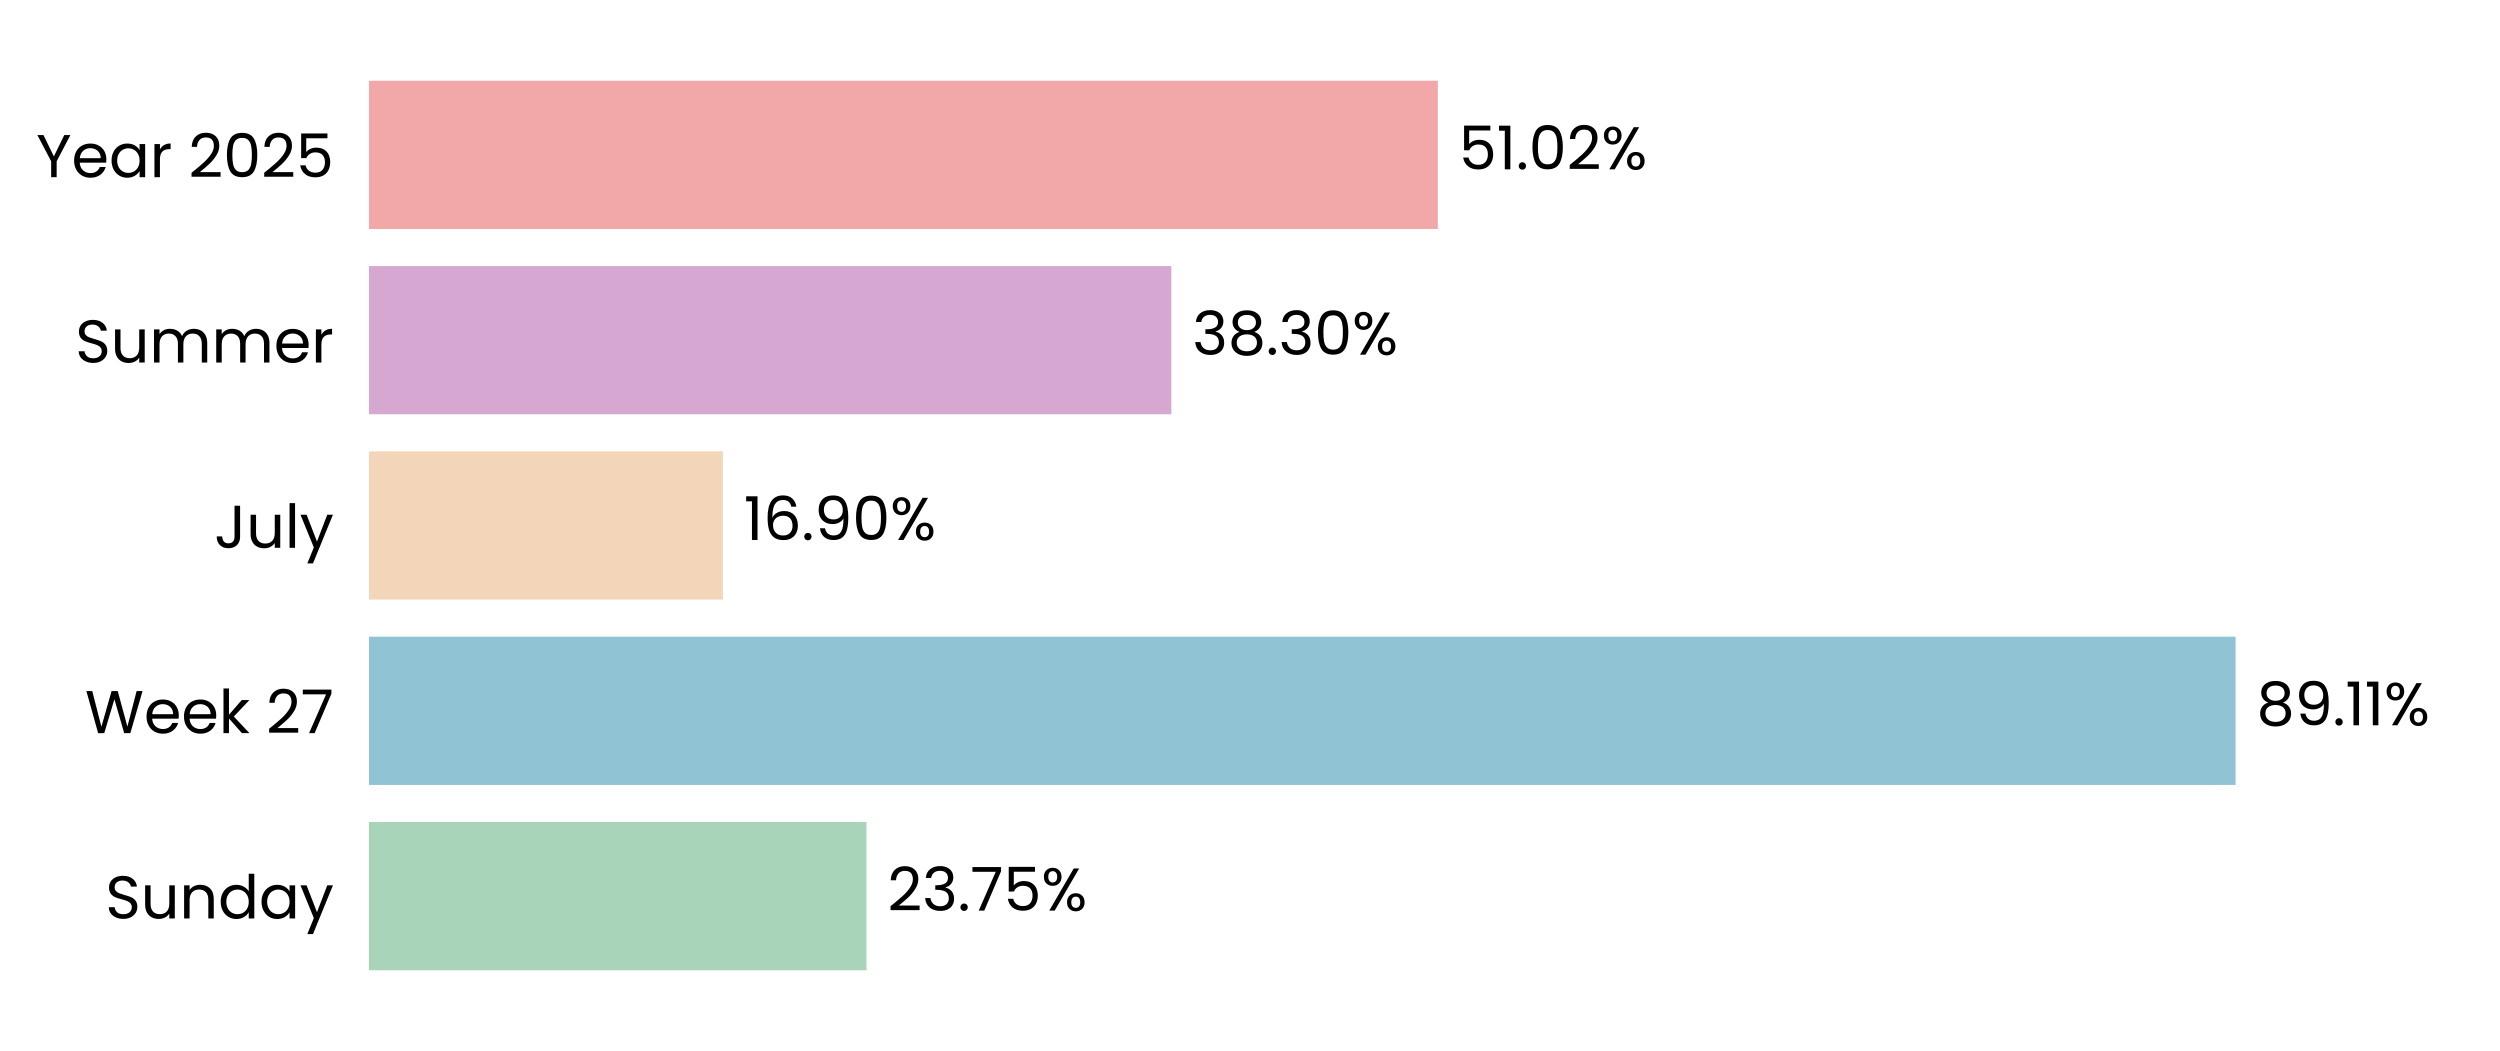
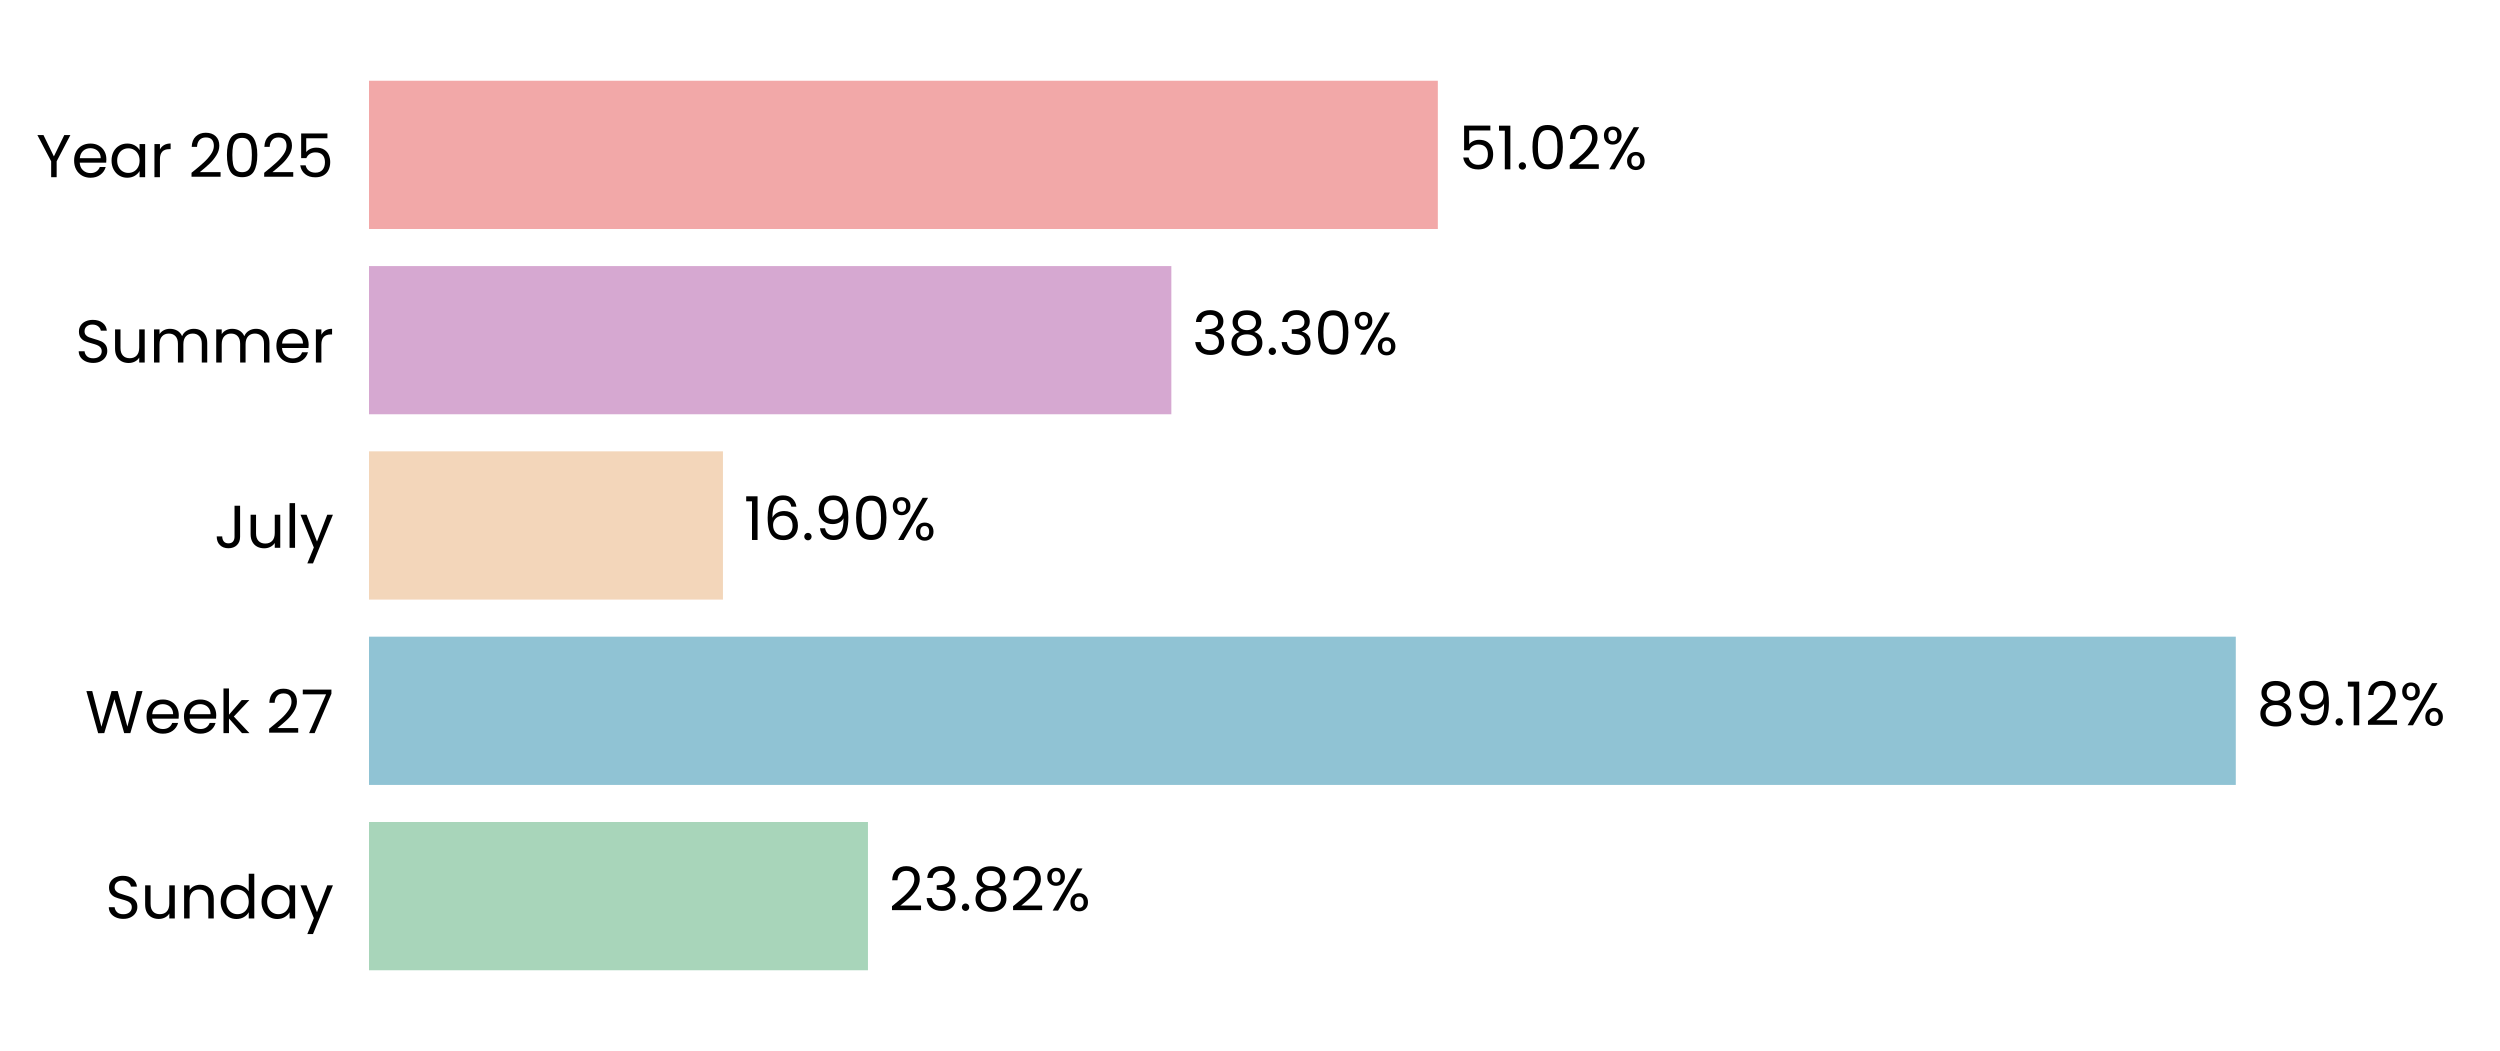
<svg xmlns="http://www.w3.org/2000/svg" xmlns:xlink="http://www.w3.org/1999/xlink" width="496.691pt" height="208.8pt" viewBox="0 0 496.691 208.8" version="1.1">
  <defs>
    <style type="text/css">*{stroke-linejoin: round; stroke-linecap: butt}</style>
  </defs>
  <g id="figure_1">
    <g id="patch_1">
      <path d="M 0 208.8  L 496.691 208.8  L 496.691 0  L 0 0  L 0 208.8  z " style="fill: none" />
    </g>
    <g id="axes_1">
      <g id="patch_2">
        <path d="M 73.311 201.6  L 489.491 201.6  L 489.491 7.2  L 73.311 7.2  L 73.311 201.6  z " style="fill: none" />
      </g>
      <g id="patch_3">
-         <path d="M 73.311 192.764  L 172.154 192.764  L 172.154 163.309  L 73.311 163.309  z " clip-path="url(#pddbdec8e97)" style="fill: #a8d5ba" />
+         <path d="M 73.311 192.764  L 172.443 192.764  L 172.443 163.309  L 73.311 163.309  z " clip-path="url(#pffcc55dd16)" style="fill: #a8d5ba" />
      </g>
      <g id="patch_4">
-         <path d="M 73.311 155.945  L 444.157 155.945  L 444.157 126.491  L 73.311 126.491  z " clip-path="url(#pddbdec8e97)" style="fill: #90c3d4" />
+         <path d="M 73.311 155.945  L 444.199 155.945  L 444.199 126.491  L 73.311 126.491  z " clip-path="url(#pffcc55dd16)" style="fill: #90c3d4" />
      </g>
      <g id="patch_5">
-         <path d="M 73.311 119.127  L 143.626 119.127  L 143.626 89.673  L 73.311 89.673  z " clip-path="url(#pddbdec8e97)" style="fill: #f3d6ba" />
+         <path d="M 73.311 119.127  L 143.635 119.127  L 143.635 89.673  L 73.311 89.673  z " clip-path="url(#pffcc55dd16)" style="fill: #f3d6ba" />
      </g>
      <g id="patch_6">
-         <path d="M 73.311 82.309  L 232.715 82.309  L 232.715 52.855  L 73.311 52.855  z " clip-path="url(#pddbdec8e97)" style="fill: #d6a8d1" />
+         <path d="M 73.311 82.309  L 232.718 82.309  L 232.718 52.855  L 73.311 52.855  z " clip-path="url(#pffcc55dd16)" style="fill: #d6a8d1" />
      </g>
      <g id="patch_7">
-         <path d="M 73.311 45.491  L 285.663 45.491  L 285.663 16.036  L 73.311 16.036  z " clip-path="url(#pddbdec8e97)" style="fill: #f2a8a8" />
+         <path d="M 73.311 45.491  L 285.664 45.491  L 285.664 16.036  L 73.311 16.036  z " clip-path="url(#pffcc55dd16)" style="fill: #f2a8a8" />
      </g>
      <g id="matplotlib.axis_1">
        <g id="ytick_1">
          <g id="text_1">
            <g transform="translate(20.92875 182.4764) scale(0.12 -0.12)">
              <defs>
                <path id="Poppins-Regular-53" d="M 1907 -45  Q 1466 -45 1117 112  Q 768 269 569 547  Q 371 826 365 1190  L 986 1190  Q 1018 877 1245 662  Q 1472 448 1907 448  Q 2323 448 2563 656  Q 2803 864 2803 1190  Q 2803 1446 2662 1606  Q 2522 1766 2310 1849  Q 2099 1933 1741 2029  Q 1299 2144 1033 2259  Q 768 2374 579 2620  Q 390 2867 390 3283  Q 390 3648 576 3929  Q 762 4211 1098 4364  Q 1434 4518 1869 4518  Q 2496 4518 2896 4204  Q 3296 3891 3347 3373  L 2707 3373  Q 2675 3629 2438 3824  Q 2202 4019 1811 4019  Q 1446 4019 1216 3830  Q 986 3642 986 3302  Q 986 3059 1123 2905  Q 1261 2752 1462 2672  Q 1664 2592 2029 2490  Q 2470 2368 2739 2249  Q 3008 2131 3200 1884  Q 3392 1638 3392 1216  Q 3392 890 3219 602  Q 3046 314 2707 134  Q 2368 -45 1907 -45  z " transform="scale(0.015625)" />
                <path id="Poppins-Regular-75" d="M 3603 3507  L 3603 0  L 3021 0  L 3021 518  Q 2854 250 2556 99  Q 2259 -51 1901 -51  Q 1491 -51 1164 118  Q 838 288 649 627  Q 461 966 461 1453  L 461 3507  L 1037 3507  L 1037 1530  Q 1037 1011 1299 732  Q 1562 454 2016 454  Q 2483 454 2752 742  Q 3021 1030 3021 1581  L 3021 3507  L 3603 3507  z " transform="scale(0.015625)" />
                <path id="Poppins-Regular-6e" d="M 2202 3571  Q 2842 3571 3238 3184  Q 3635 2797 3635 2067  L 3635 0  L 3059 0  L 3059 1984  Q 3059 2509 2796 2787  Q 2534 3066 2080 3066  Q 1619 3066 1347 2778  Q 1075 2490 1075 1939  L 1075 0  L 493 0  L 493 3507  L 1075 3507  L 1075 3008  Q 1248 3277 1545 3424  Q 1843 3571 2202 3571  z " transform="scale(0.015625)" />
                <path id="Poppins-Regular-64" d="M 275 1766  Q 275 2304 492 2710  Q 710 3117 1091 3341  Q 1472 3565 1946 3565  Q 2355 3565 2707 3376  Q 3059 3187 3245 2880  L 3245 4736  L 3834 4736  L 3834 0  L 3245 0  L 3245 659  Q 3072 346 2733 144  Q 2394 -58 1939 -58  Q 1472 -58 1091 172  Q 710 403 492 819  Q 275 1235 275 1766  z M 3245 1760  Q 3245 2157 3085 2451  Q 2925 2746 2653 2902  Q 2381 3059 2054 3059  Q 1728 3059 1459 2905  Q 1190 2752 1030 2457  Q 870 2163 870 1766  Q 870 1363 1030 1065  Q 1190 768 1459 611  Q 1728 454 2054 454  Q 2381 454 2653 611  Q 2925 768 3085 1065  Q 3245 1363 3245 1760  z " transform="scale(0.015625)" />
                <path id="Poppins-Regular-61" d="M 275 1766  Q 275 2304 492 2710  Q 710 3117 1091 3341  Q 1472 3565 1939 3565  Q 2400 3565 2739 3366  Q 3078 3168 3245 2867  L 3245 3507  L 3834 3507  L 3834 0  L 3245 0  L 3245 653  Q 3072 346 2729 144  Q 2387 -58 1933 -58  Q 1466 -58 1088 172  Q 710 403 492 819  Q 275 1235 275 1766  z M 3245 1760  Q 3245 2157 3085 2451  Q 2925 2746 2653 2902  Q 2381 3059 2054 3059  Q 1728 3059 1459 2905  Q 1190 2752 1030 2457  Q 870 2163 870 1766  Q 870 1363 1030 1065  Q 1190 768 1459 611  Q 1728 454 2054 454  Q 2381 454 2653 611  Q 2925 768 3085 1065  Q 3245 1363 3245 1760  z " transform="scale(0.015625)" />
                <path id="Poppins-Regular-79" d="M 3514 3507  L 1402 -1651  L 800 -1651  L 1491 38  L 77 3507  L 723 3507  L 1824 666  L 2912 3507  L 3514 3507  z " transform="scale(0.015625)" />
              </defs>
              <use xlink:href="#Poppins-Regular-53" />
              <use xlink:href="#Poppins-Regular-75" transform="translate(58.7 0)" />
              <use xlink:href="#Poppins-Regular-6e" transform="translate(122.7 0)" />
              <use xlink:href="#Poppins-Regular-64" transform="translate(186.7 0)" />
              <use xlink:href="#Poppins-Regular-61" transform="translate(254.3 0)" />
              <use xlink:href="#Poppins-Regular-79" transform="translate(321.8999 0)" />
            </g>
          </g>
        </g>
        <g id="ytick_2">
          <g id="text_2">
            <g transform="translate(16.88437 145.6582) scale(0.12 -0.12)">
              <defs>
                <path id="Poppins-Regular-57" d="M 6099 4461  L 4806 0  L 4154 0  L 3117 3590  L 2042 0  L 1395 -6  L 147 4461  L 768 4461  L 1741 678  L 2816 4461  L 3469 4461  L 4493 691  L 5472 4461  L 6099 4461  z " transform="scale(0.015625)" />
                <path id="Poppins-Regular-65" d="M 3693 1888  Q 3693 1722 3674 1536  L 870 1536  Q 902 1018 1225 726  Q 1549 435 2010 435  Q 2387 435 2640 611  Q 2893 787 2995 1082  L 3622 1082  Q 3482 576 3059 259  Q 2637 -58 2010 -58  Q 1510 -58 1116 166  Q 723 390 499 803  Q 275 1216 275 1760  Q 275 2304 492 2713  Q 710 3123 1104 3344  Q 1498 3565 2010 3565  Q 2509 3565 2893 3347  Q 3277 3130 3485 2749  Q 3693 2368 3693 1888  z M 3091 2010  Q 3091 2342 2944 2582  Q 2797 2822 2544 2947  Q 2291 3072 1984 3072  Q 1542 3072 1232 2790  Q 922 2509 877 2010  L 3091 2010  z " transform="scale(0.015625)" />
                <path id="Poppins-Regular-6b" d="M 2451 0  L 1075 1549  L 1075 0  L 493 0  L 493 4736  L 1075 4736  L 1075 1952  L 2426 3507  L 3238 3507  L 1587 1760  L 3245 0  L 2451 0  z " transform="scale(0.015625)" />
                <path id="Poppins-Regular-20" transform="scale(0.015625)" />
                <path id="Poppins-Regular-32" d="M 326 467  Q 1139 1120 1600 1539  Q 2061 1958 2377 2416  Q 2694 2874 2694 3315  Q 2694 3731 2492 3971  Q 2291 4211 1843 4211  Q 1408 4211 1168 3939  Q 928 3667 909 3213  L 346 3213  Q 371 3930 780 4320  Q 1190 4710 1837 4710  Q 2496 4710 2883 4345  Q 3270 3981 3270 3341  Q 3270 2810 2953 2307  Q 2637 1805 2233 1424  Q 1830 1043 1203 538  L 3405 538  L 3405 51  L 326 51  L 326 467  z " transform="scale(0.015625)" />
                <path id="Poppins-Regular-37" d="M 3245 4173  L 1466 0  L 877 0  L 2682 4115  L 211 4115  L 211 4614  L 3245 4614  L 3245 4173  z " transform="scale(0.015625)" />
              </defs>
              <use xlink:href="#Poppins-Regular-57" />
              <use xlink:href="#Poppins-Regular-65" transform="translate(97.59999 0)" />
              <use xlink:href="#Poppins-Regular-65" transform="translate(159.6 0)" />
              <use xlink:href="#Poppins-Regular-6b" transform="translate(221.6 0)" />
              <use xlink:href="#Poppins-Regular-20" transform="translate(273.0999 0)" />
              <use xlink:href="#Poppins-Regular-32" transform="translate(299.7999 0)" />
              <use xlink:href="#Poppins-Regular-37" transform="translate(357.2999 0)" />
            </g>
          </g>
        </g>
        <g id="ytick_3">
          <g id="text_3">
            <g transform="translate(42.56437 108.84) scale(0.12 -0.12)">
              <defs>
                <path id="Poppins-Regular-4a" d="M 2739 4461  L 2739 1165  Q 2739 614 2400 284  Q 2061 -45 1504 -45  Q 941 -45 601 291  Q 262 627 262 1210  L 845 1210  Q 851 883 1014 678  Q 1178 474 1504 474  Q 1830 474 1990 669  Q 2150 864 2150 1165  L 2150 4461  L 2739 4461  z " transform="scale(0.015625)" />
                <path id="Poppins-Regular-6c" d="M 1075 4736  L 1075 0  L 493 0  L 493 4736  L 1075 4736  z " transform="scale(0.015625)" />
              </defs>
              <use xlink:href="#Poppins-Regular-4a" />
              <use xlink:href="#Poppins-Regular-75" transform="translate(52.99999 0)" />
              <use xlink:href="#Poppins-Regular-6c" transform="translate(117 0)" />
              <use xlink:href="#Poppins-Regular-79" transform="translate(141.6 0)" />
            </g>
          </g>
        </g>
        <g id="ytick_4">
          <g id="text_4">
            <g transform="translate(14.95125 72.02182) scale(0.12 -0.12)">
              <defs>
                <path id="Poppins-Regular-6d" d="M 4710 3571  Q 5120 3571 5440 3401  Q 5760 3232 5945 2893  Q 6131 2554 6131 2067  L 6131 0  L 5555 0  L 5555 1984  Q 5555 2509 5296 2787  Q 5037 3066 4595 3066  Q 4141 3066 3872 2774  Q 3603 2483 3603 1933  L 3603 0  L 3027 0  L 3027 1984  Q 3027 2509 2768 2787  Q 2509 3066 2067 3066  Q 1613 3066 1344 2774  Q 1075 2483 1075 1933  L 1075 0  L 493 0  L 493 3507  L 1075 3507  L 1075 3002  Q 1248 3277 1539 3424  Q 1830 3571 2182 3571  Q 2624 3571 2963 3372  Q 3302 3174 3469 2790  Q 3616 3162 3955 3366  Q 4294 3571 4710 3571  z " transform="scale(0.015625)" />
                <path id="Poppins-Regular-72" d="M 1075 2938  Q 1229 3238 1513 3404  Q 1798 3571 2208 3571  L 2208 2970  L 2054 2970  Q 1075 2970 1075 1907  L 1075 0  L 493 0  L 493 3507  L 1075 3507  L 1075 2938  z " transform="scale(0.015625)" />
              </defs>
              <use xlink:href="#Poppins-Regular-53" />
              <use xlink:href="#Poppins-Regular-75" transform="translate(58.7 0)" />
              <use xlink:href="#Poppins-Regular-6d" transform="translate(122.7 0)" />
              <use xlink:href="#Poppins-Regular-6d" transform="translate(225.7 0)" />
              <use xlink:href="#Poppins-Regular-65" transform="translate(328.7 0)" />
              <use xlink:href="#Poppins-Regular-72" transform="translate(390.6999 0)" />
            </g>
          </g>
        </g>
        <g id="ytick_5">
          <g id="text_5">
            <g transform="translate(7.2 35.20364) scale(0.12 -0.12)">
              <defs>
                <path id="Poppins-Regular-59" d="M 3616 4461  L 2163 1683  L 2163 0  L 1581 0  L 1581 1683  L 122 4461  L 768 4461  L 1869 2202  L 2970 4461  L 3616 4461  z " transform="scale(0.015625)" />
                <path id="Poppins-Regular-30" d="M 397 2362  Q 397 3462 755 4080  Q 1114 4698 2010 4698  Q 2899 4698 3257 4080  Q 3616 3462 3616 2362  Q 3616 1242 3257 621  Q 2899 0 2010 0  Q 1114 0 755 621  Q 397 1242 397 2362  z M 3040 2362  Q 3040 2918 2966 3305  Q 2893 3693 2665 3929  Q 2438 4166 2010 4166  Q 1574 4166 1347 3929  Q 1120 3693 1046 3305  Q 973 2918 973 2362  Q 973 1786 1046 1395  Q 1120 1005 1347 768  Q 1574 531 2010 531  Q 2438 531 2665 768  Q 2893 1005 2966 1395  Q 3040 1786 3040 2362  z " transform="scale(0.015625)" />
                <path id="Poppins-Regular-35" d="M 3347 4122  L 1101 4122  L 1101 2662  Q 1248 2867 1536 2998  Q 1824 3130 2157 3130  Q 2688 3130 3021 2909  Q 3354 2688 3498 2339  Q 3642 1990 3642 1600  Q 3642 1139 3469 774  Q 3296 410 2941 198  Q 2586 -13 2061 -13  Q 1389 -13 973 332  Q 557 678 467 1254  L 1037 1254  Q 1120 890 1389 685  Q 1658 480 2067 480  Q 2573 480 2829 784  Q 3085 1088 3085 1587  Q 3085 2086 2829 2358  Q 2573 2630 2074 2630  Q 1734 2630 1481 2467  Q 1229 2304 1114 2022  L 563 2022  L 563 4634  L 3347 4634  L 3347 4122  z " transform="scale(0.015625)" />
              </defs>
              <use xlink:href="#Poppins-Regular-59" />
              <use xlink:href="#Poppins-Regular-65" transform="translate(58.39999 0)" />
              <use xlink:href="#Poppins-Regular-61" transform="translate(120.4 0)" />
              <use xlink:href="#Poppins-Regular-72" transform="translate(188 0)" />
              <use xlink:href="#Poppins-Regular-20" transform="translate(225.3 0)" />
              <use xlink:href="#Poppins-Regular-32" transform="translate(252 0)" />
              <use xlink:href="#Poppins-Regular-30" transform="translate(309.4999 0)" />
              <use xlink:href="#Poppins-Regular-32" transform="translate(372.2999 0)" />
              <use xlink:href="#Poppins-Regular-35" transform="translate(429.7999 0)" />
            </g>
          </g>
        </g>
      </g>
      <g id="text_6">
-         <g transform="translate(176.3158 180.9164) scale(0.12 -0.12)">
+         <g transform="translate(176.6048 180.9164) scale(0.12 -0.12)">
          <defs>
            <path id="Poppins-Regular-33" d="M 384 3462  Q 429 4051 838 4384  Q 1248 4717 1901 4717  Q 2336 4717 2653 4560  Q 2970 4403 3133 4134  Q 3296 3866 3296 3526  Q 3296 3130 3069 2842  Q 2842 2554 2477 2470  L 2477 2438  Q 2893 2336 3136 2035  Q 3379 1734 3379 1248  Q 3379 883 3212 592  Q 3046 301 2713 134  Q 2381 -32 1914 -32  Q 1235 -32 800 323  Q 365 678 314 1331  L 877 1331  Q 922 947 1190 704  Q 1459 461 1907 461  Q 2355 461 2588 694  Q 2822 928 2822 1299  Q 2822 1779 2502 1990  Q 2182 2202 1536 2202  L 1389 2202  L 1389 2688  L 1542 2688  Q 2131 2694 2432 2883  Q 2733 3072 2733 3469  Q 2733 3808 2512 4013  Q 2291 4218 1882 4218  Q 1485 4218 1241 4013  Q 998 3808 954 3462  L 384 3462  z " transform="scale(0.015625)" />
            <path id="Poppins-Regular-2e" d="M 678 -38  Q 512 -38 397 77  Q 282 192 282 358  Q 282 525 397 640  Q 512 755 678 755  Q 838 755 950 640  Q 1062 525 1062 358  Q 1062 192 950 77  Q 838 -38 678 -38  z " transform="scale(0.015625)" />
+             <path id="Poppins-Regular-38" d="M 1242 2406  Q 883 2547 691 2816  Q 499 3085 499 3469  Q 499 3814 672 4092  Q 845 4371 1187 4534  Q 1530 4698 2016 4698  Q 2502 4698 2844 4534  Q 3187 4371 3363 4092  Q 3539 3814 3539 3469  Q 3539 3098 3340 2819  Q 3142 2541 2797 2406  Q 3194 2285 3427 1981  Q 3661 1677 3661 1248  Q 3661 832 3456 521  Q 3251 211 2876 41  Q 2502 -128 2016 -128  Q 1530 -128 1162 41  Q 794 211 589 521  Q 384 832 384 1248  Q 384 1677 614 1984  Q 845 2291 1242 2406  z M 2976 3398  Q 2976 3789 2720 4000  Q 2464 4211 2016 4211  Q 1574 4211 1318 4000  Q 1062 3789 1062 3392  Q 1062 3034 1328 2816  Q 1594 2598 2016 2598  Q 2445 2598 2710 2819  Q 2976 3040 2976 3398  z M 2016 2150  Q 1542 2150 1241 1929  Q 941 1709 941 1267  Q 941 858 1232 608  Q 1523 358 2016 358  Q 2509 358 2797 608  Q 3085 858 3085 1267  Q 3085 1696 2790 1923  Q 2496 2150 2016 2150  z " transform="scale(0.015625)" />
            <path id="Poppins-Regular-25" d="M 269 3584  Q 269 4019 531 4278  Q 794 4538 1203 4538  Q 1613 4538 1875 4278  Q 2138 4019 2138 3584  Q 2138 3142 1875 2883  Q 1613 2624 1203 2624  Q 794 2624 531 2883  Q 269 3142 269 3584  z M 4006 4467  L 1414 0  L 838 0  L 3430 4467  L 4006 4467  z M 1203 4179  Q 986 4179 861 4028  Q 736 3878 736 3584  Q 736 3290 861 3136  Q 986 2982 1203 2982  Q 1421 2982 1549 3139  Q 1677 3296 1677 3584  Q 1677 3878 1549 4028  Q 1421 4179 1203 4179  z M 2720 883  Q 2720 1325 2982 1584  Q 3245 1843 3654 1843  Q 4064 1843 4323 1584  Q 4582 1325 4582 883  Q 4582 448 4323 185  Q 4064 -77 3654 -77  Q 3245 -77 2982 182  Q 2720 442 2720 883  z M 3648 1478  Q 3430 1478 3302 1328  Q 3174 1178 3174 883  Q 3174 595 3302 444  Q 3430 294 3648 294  Q 3866 294 3994 444  Q 4122 595 4122 883  Q 4122 1178 3994 1328  Q 3866 1478 3648 1478  z " transform="scale(0.015625)" />
          </defs>
          <use xlink:href="#Poppins-Regular-32" />
          <use xlink:href="#Poppins-Regular-33" transform="translate(57.49999 0)" />
          <use xlink:href="#Poppins-Regular-2e" transform="translate(116.4 0)" />
-           <use xlink:href="#Poppins-Regular-37" transform="translate(137.4 0)" />
-           <use xlink:href="#Poppins-Regular-35" transform="translate(192 0)" />
-           <use xlink:href="#Poppins-Regular-25" transform="translate(254.7999 0)" />
+           <use xlink:href="#Poppins-Regular-38" transform="translate(137.4 0)" />
+           <use xlink:href="#Poppins-Regular-32" transform="translate(200.5 0)" />
+           <use xlink:href="#Poppins-Regular-25" transform="translate(257.9999 0)" />
        </g>
      </g>
      <g id="text_7">
-         <g transform="translate(448.3192 144.0982) scale(0.12 -0.12)">
+         <g transform="translate(448.3604 144.0982) scale(0.12 -0.12)">
          <defs>
-             <path id="Poppins-Regular-38" d="M 1242 2406  Q 883 2547 691 2816  Q 499 3085 499 3469  Q 499 3814 672 4092  Q 845 4371 1187 4534  Q 1530 4698 2016 4698  Q 2502 4698 2844 4534  Q 3187 4371 3363 4092  Q 3539 3814 3539 3469  Q 3539 3098 3340 2819  Q 3142 2541 2797 2406  Q 3194 2285 3427 1981  Q 3661 1677 3661 1248  Q 3661 832 3456 521  Q 3251 211 2876 41  Q 2502 -128 2016 -128  Q 1530 -128 1162 41  Q 794 211 589 521  Q 384 832 384 1248  Q 384 1677 614 1984  Q 845 2291 1242 2406  z M 2976 3398  Q 2976 3789 2720 4000  Q 2464 4211 2016 4211  Q 1574 4211 1318 4000  Q 1062 3789 1062 3392  Q 1062 3034 1328 2816  Q 1594 2598 2016 2598  Q 2445 2598 2710 2819  Q 2976 3040 2976 3398  z M 2016 2150  Q 1542 2150 1241 1929  Q 941 1709 941 1267  Q 941 858 1232 608  Q 1523 358 2016 358  Q 2509 358 2797 608  Q 3085 858 3085 1267  Q 3085 1696 2790 1923  Q 2496 2150 2016 2150  z " transform="scale(0.015625)" />
            <path id="Poppins-Regular-39" d="M 1146 1242  Q 1210 877 1443 678  Q 1677 480 2074 480  Q 2605 480 2857 896  Q 3110 1312 3098 2298  Q 2963 2010 2649 1846  Q 2336 1683 1952 1683  Q 1523 1683 1187 1859  Q 851 2035 659 2374  Q 467 2714 467 3194  Q 467 3878 864 4297  Q 1261 4717 1990 4717  Q 2886 4717 3248 4134  Q 3610 3552 3610 2400  Q 3610 1594 3466 1069  Q 3322 544 2979 269  Q 2637 -6 2042 -6  Q 1389 -6 1024 346  Q 659 698 608 1242  L 1146 1242  z M 2048 2176  Q 2477 2176 2752 2441  Q 3027 2707 3027 3162  Q 3027 3642 2758 3936  Q 2490 4230 2003 4230  Q 1555 4230 1289 3948  Q 1024 3667 1024 3206  Q 1024 2739 1286 2457  Q 1549 2176 2048 2176  z " transform="scale(0.015625)" />
            <path id="Poppins-Regular-31" d="M 243 4096  L 243 4627  L 1446 4627  L 1446 0  L 858 0  L 858 4096  L 243 4096  z " transform="scale(0.015625)" />
          </defs>
          <use xlink:href="#Poppins-Regular-38" />
          <use xlink:href="#Poppins-Regular-39" transform="translate(63.09999 0)" />
          <use xlink:href="#Poppins-Regular-2e" transform="translate(126.1 0)" />
          <use xlink:href="#Poppins-Regular-31" transform="translate(147.1 0)" />
-           <use xlink:href="#Poppins-Regular-31" transform="translate(179.0999 0)" />
-           <use xlink:href="#Poppins-Regular-25" transform="translate(211.0999 0)" />
+           <use xlink:href="#Poppins-Regular-32" transform="translate(179.0999 0)" />
+           <use xlink:href="#Poppins-Regular-25" transform="translate(236.5999 0)" />
        </g>
      </g>
      <g id="text_8">
-         <g transform="translate(147.7873 107.28) scale(0.12 -0.12)">
+         <g transform="translate(147.7967 107.28) scale(0.12 -0.12)">
          <defs>
            <path id="Poppins-Regular-36" d="M 2976 3526  Q 2835 4237 2099 4237  Q 1530 4237 1248 3798  Q 966 3360 973 2355  Q 1120 2688 1462 2877  Q 1805 3066 2227 3066  Q 2886 3066 3280 2656  Q 3674 2246 3674 1523  Q 3674 1088 3504 742  Q 3334 397 2992 192  Q 2650 -13 2163 -13  Q 1504 -13 1133 281  Q 762 576 614 1094  Q 467 1613 467 2374  Q 467 4723 2106 4723  Q 2733 4723 3091 4384  Q 3450 4045 3514 3526  L 2976 3526  z M 2106 2573  Q 1830 2573 1587 2461  Q 1344 2349 1193 2121  Q 1043 1894 1043 1568  Q 1043 1082 1324 778  Q 1606 474 2131 474  Q 2579 474 2844 752  Q 3110 1030 3110 1504  Q 3110 2003 2854 2288  Q 2598 2573 2106 2573  z " transform="scale(0.015625)" />
          </defs>
          <use xlink:href="#Poppins-Regular-31" />
          <use xlink:href="#Poppins-Regular-36" transform="translate(31.99998 0)" />
          <use xlink:href="#Poppins-Regular-2e" transform="translate(95.49997 0)" />
          <use xlink:href="#Poppins-Regular-39" transform="translate(116.5 0)" />
          <use xlink:href="#Poppins-Regular-30" transform="translate(179.4999 0)" />
          <use xlink:href="#Poppins-Regular-25" transform="translate(242.2999 0)" />
        </g>
      </g>
      <g id="text_9">
-         <g transform="translate(236.8768 70.46182) scale(0.12 -0.12)">
+         <g transform="translate(236.8799 70.46182) scale(0.12 -0.12)">
          <use xlink:href="#Poppins-Regular-33" />
          <use xlink:href="#Poppins-Regular-38" transform="translate(58.89999 0)" />
          <use xlink:href="#Poppins-Regular-2e" transform="translate(122 0)" />
          <use xlink:href="#Poppins-Regular-33" transform="translate(143 0)" />
          <use xlink:href="#Poppins-Regular-30" transform="translate(201.9 0)" />
          <use xlink:href="#Poppins-Regular-25" transform="translate(264.7 0)" />
        </g>
      </g>
      <g id="text_10">
-         <g transform="translate(289.8246 33.64364) scale(0.12 -0.12)">
+         <g transform="translate(289.8254 33.64364) scale(0.12 -0.12)">
          <use xlink:href="#Poppins-Regular-35" />
          <use xlink:href="#Poppins-Regular-31" transform="translate(62.79999 0)" />
          <use xlink:href="#Poppins-Regular-2e" transform="translate(94.79997 0)" />
          <use xlink:href="#Poppins-Regular-30" transform="translate(115.8 0)" />
          <use xlink:href="#Poppins-Regular-32" transform="translate(178.5999 0)" />
          <use xlink:href="#Poppins-Regular-25" transform="translate(236.0999 0)" />
        </g>
      </g>
    </g>
  </g>
  <defs>
-     <clipPath id="pddbdec8e97">
+     <clipPath id="pffcc55dd16">
      <rect x="73.311" y="7.2" width="416.18" height="194.4" />
    </clipPath>
  </defs>
</svg>
